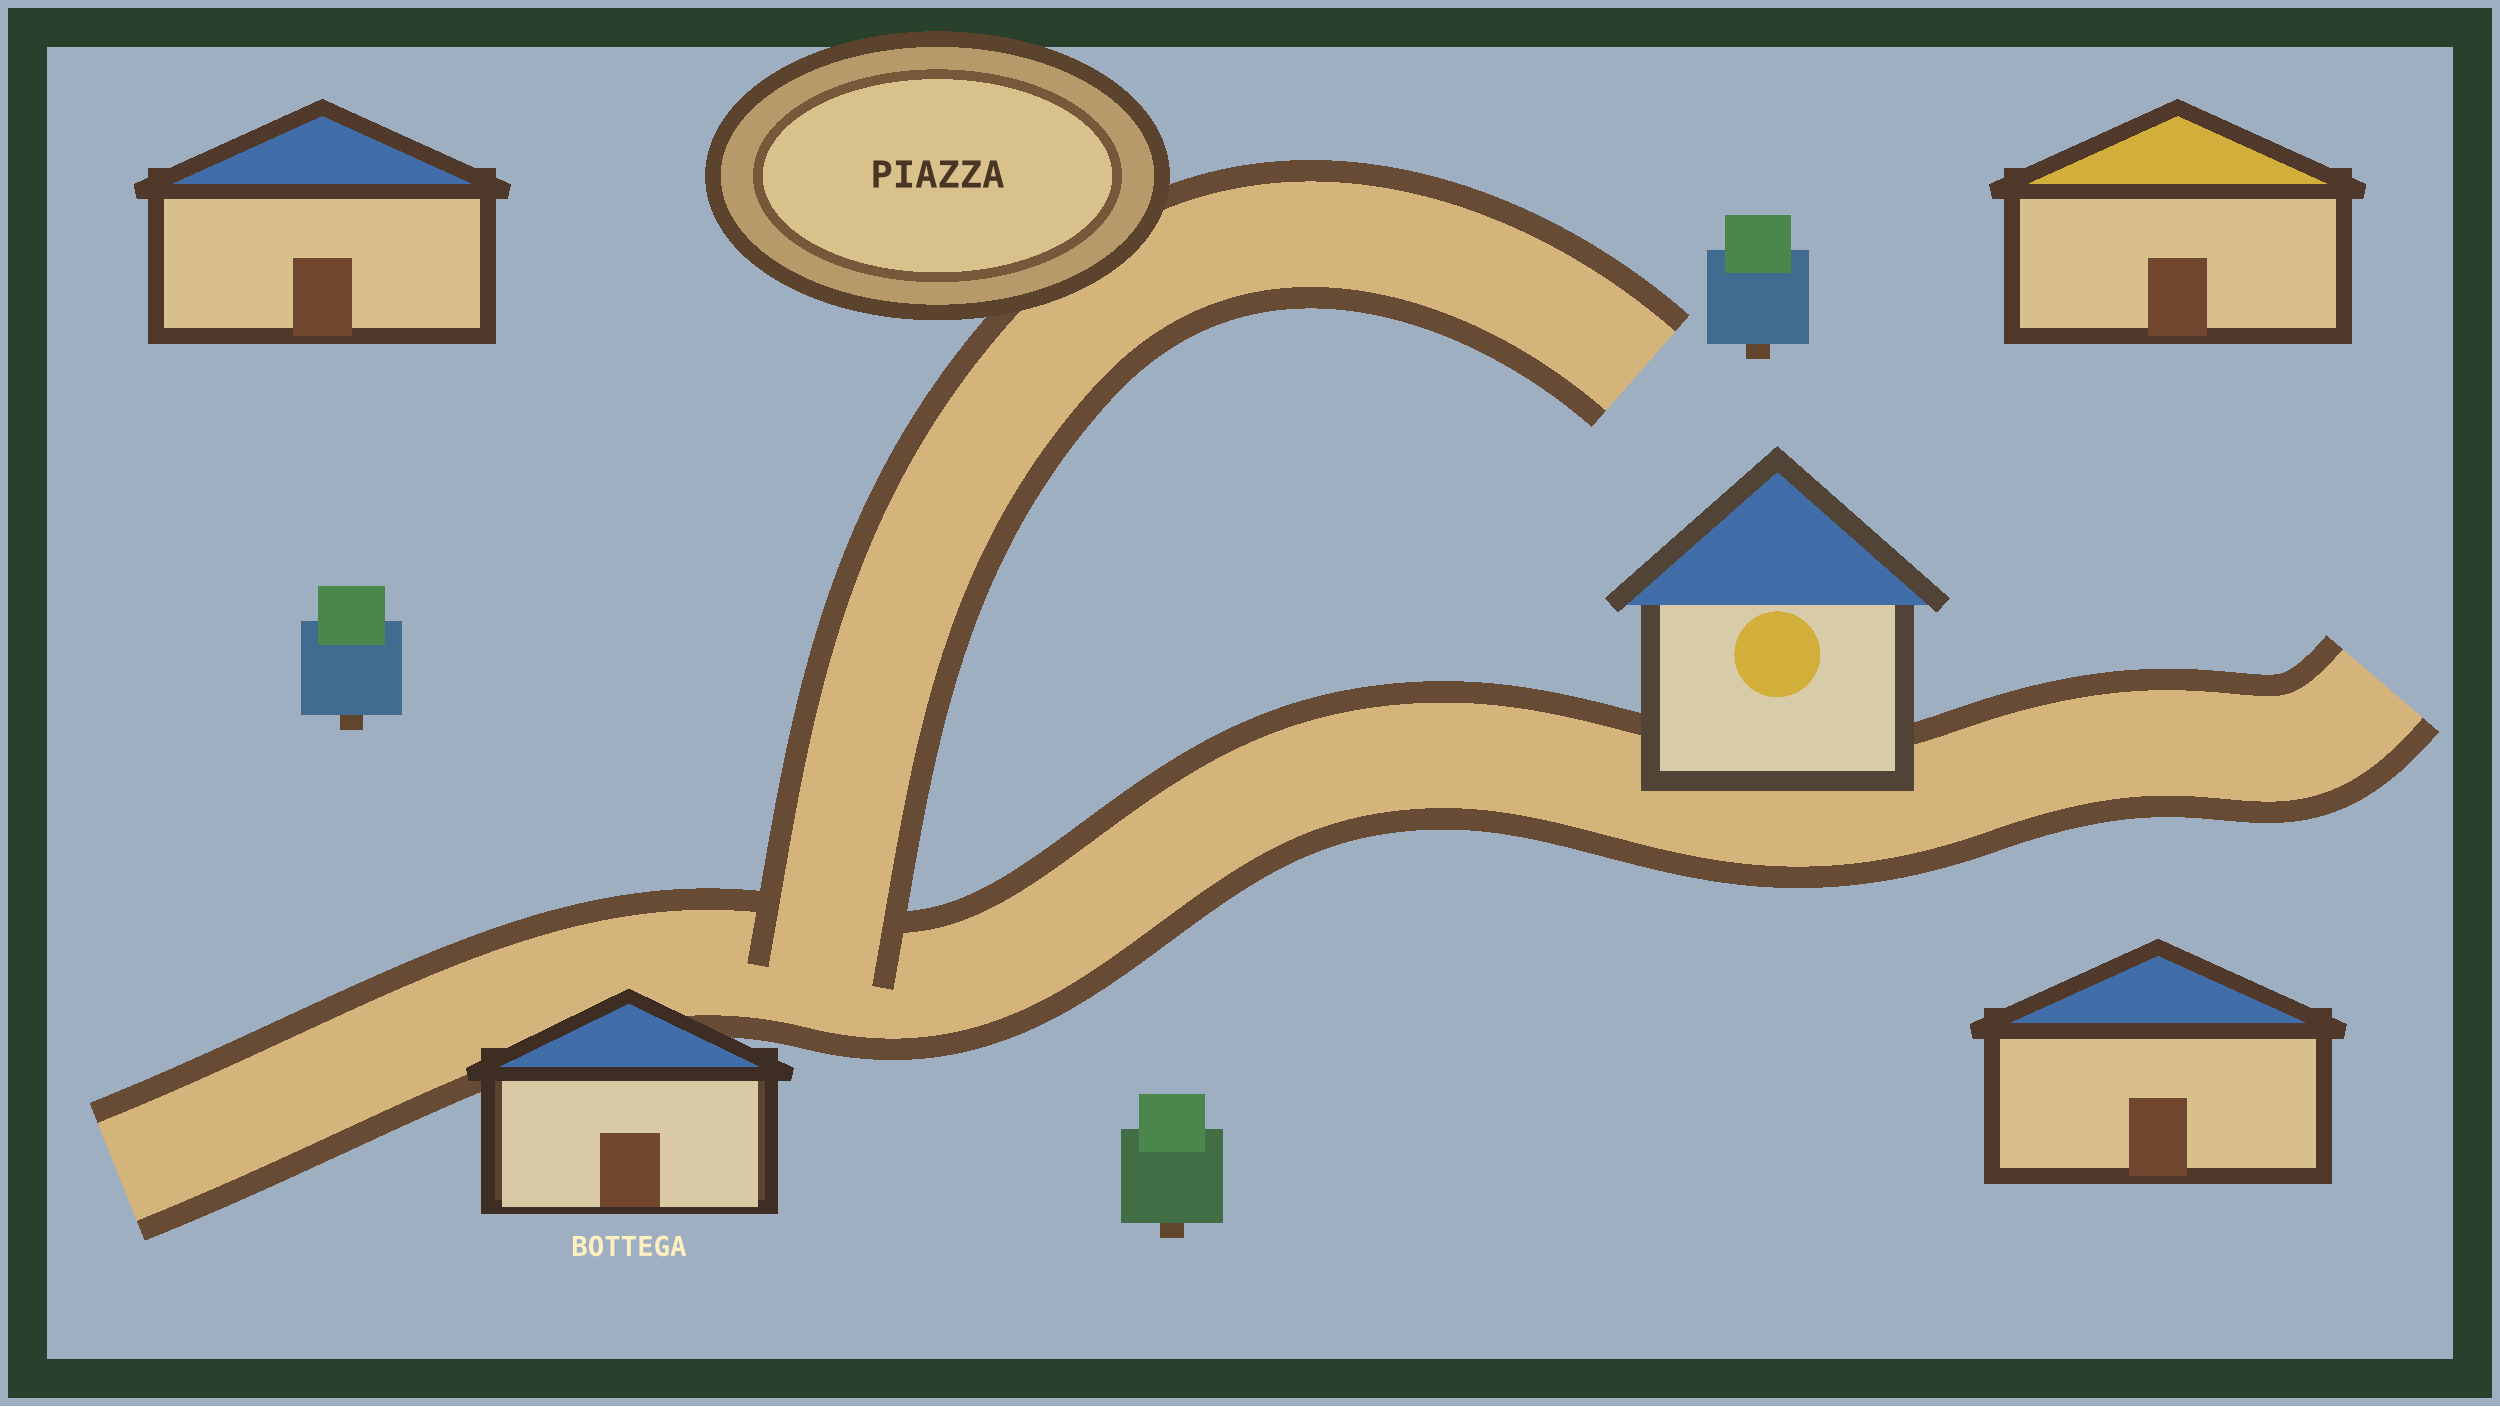
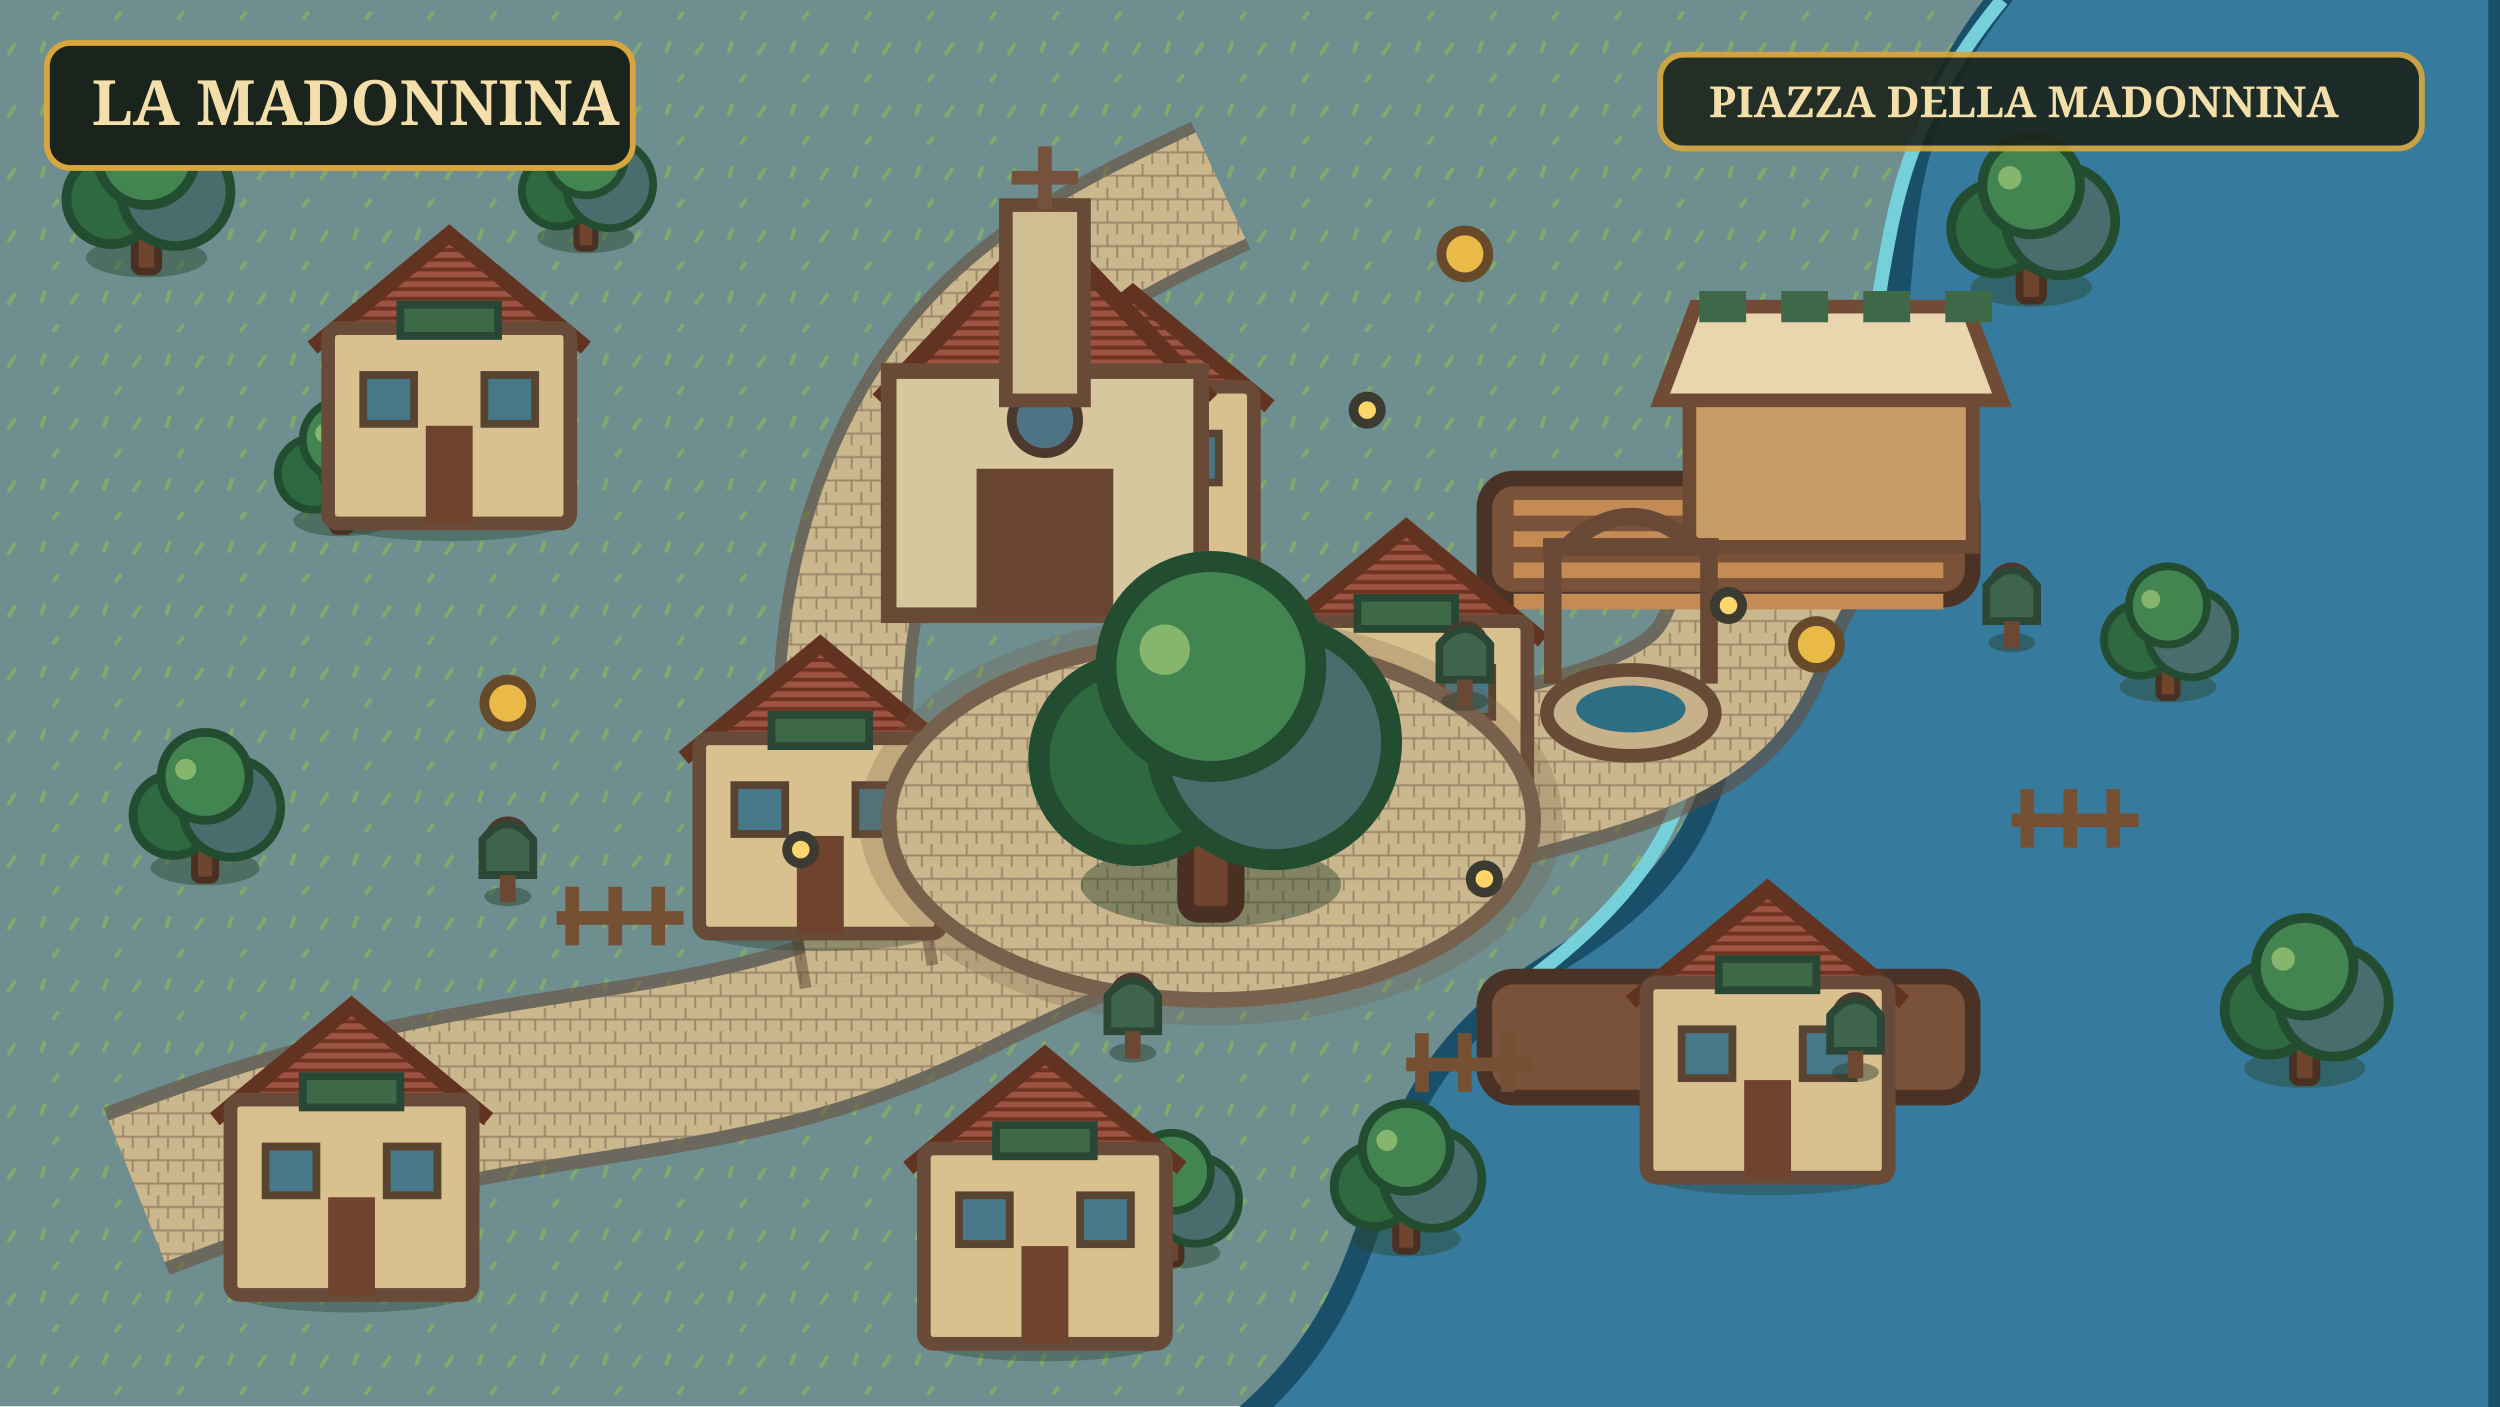
- <svg xmlns="http://www.w3.org/2000/svg" width="1280" height="720" viewBox="0 0 1280 720" shape-rendering="crispEdges">
-   <rect width="1280" height="720" fill="#9eafc2" />
-   <rect x="14" y="14" width="1252" height="692" fill="none" stroke="#29412c" stroke-width="20" />
-   <path d="M60 600C210 540 300 470 420 500S580 410 700 390S870 450 1010 400S1160 420 1220 350" fill="none" stroke="#684b35" stroke-width="76" />
-   <path d="M60 600C210 540 300 470 420 500S580 410 700 390S870 450 1010 400S1160 420 1220 350" fill="none" stroke="#d4b47b" stroke-width="54" />
-   <path d="M420 500C440 390 450 280 540 180S760 120 840 190" fill="none" stroke="#684b35" stroke-width="76" />
-   <path d="M420 500C440 390 450 280 540 180S760 120 840 190" fill="none" stroke="#d4b47b" stroke-width="54" />
+ <svg xmlns="http://www.w3.org/2000/svg" width="1280" height="720">
+   <defs>
+     <pattern id="g" width="32" height="32" patternUnits="userSpaceOnUse">
+       <rect width="32" height="32" fill="#6e8e8f" />
+       <path d="M4 28l4-6m13 5 2-6M27 10l3-4" stroke="#80aa6c" stroke-width="2" />
+     </pattern>
+     <pattern id="p" width="18" height="12" patternUnits="userSpaceOnUse">
+       <rect width="18" height="12" fill="#cbb78e" />
+       <path d="M0 6h18M9 0v6M4 6v6M14 6v6" stroke="#9d896a" />
+     </pattern>
+     <pattern id="r" width="16" height="10" patternUnits="userSpaceOnUse">
+       <rect width="16" height="10" fill="#9d5442" />
+       <path d="M0 3h16M0 8h16" stroke="#703322" stroke-width="2" />
+     </pattern>
+     <g id="t">
+       <ellipse cy="27" rx="31" ry="10" fill="#29452d" opacity=".45" />
+       <rect x="-6" y="0" width="12" height="34" rx="3" fill="#70452d" stroke="#4a3022" stroke-width="4" />
+       <circle cx="-18" cy="-3" r="23" fill="#2f6940" stroke="#234d31" stroke-width="5" />
+       <circle cx="15" cy="-7" r="28" fill="#496d6d" stroke="#234d31" stroke-width="5" />
+       <circle cy="-25" r="25" fill="#438550" stroke="#234d31" stroke-width="5" />
+       <circle cx="-11" cy="-29" r="6" fill="#86b66d" />
+     </g>
+     <g id="h">
+       <ellipse cx="70" cy="145" rx="65" ry="12" fill="#263b2b" opacity=".35" />
+       <path d="M0 58L70 0l70 58" fill="url(#r)" stroke="#633322" stroke-width="8" />
+       <rect x="8" y="48" width="124" height="100" rx="5" fill="#d8c08f" stroke="#674a37" stroke-width="7" />
+       <rect x="58" y="98" width="24" height="50" fill="#70432f" />
+       <rect x="26" y="72" width="26" height="25" fill="#47788a" stroke="#594331" stroke-width="4" />
+       <rect x="88" y="72" width="26" height="25" fill="#47788a" stroke="#594331" stroke-width="4" />
+       <rect x="45" y="36" width="50" height="16" fill="#3e6947" stroke="#294735" stroke-width="4" />
+     </g>
+     <g id="n">
+       <ellipse cy="29" rx="12" ry="5" fill="#263b2b" opacity=".45" />
+       <circle cy="0" r="10" fill="#dfaa80" stroke="#51372b" stroke-width="4" />
+       <path d="M-13 0q13-16 26 0v18h-26Z" fill="#3e654b" stroke="#2d4737" stroke-width="4" />
+       <rect x="-4" y="18" width="8" height="14" fill="#6b4833" />
+     </g>
+   </defs>
+   <rect width="1280" height="720" fill="url(#g)" />
+   <path d="M1040-20C930 100 1010 170 930 250S930 410 800 490 740 650 620 740h660V-20Z" fill="#367b9d" stroke="#194f69" stroke-width="12" />
+   <path d="M1025 0C935 110 990 170 915 260S910 405 785 500" fill="none" stroke="#76d0d9" stroke-width="7" />
+   <path d="M70 610C260 535 355 565 485 500S690 420 800 390 880 330 920 275" fill="none" stroke="#684936" stroke-width="92" opacity=".55" />
+   <path d="M70 610C260 535 355 565 485 500S690 420 800 390 880 330 920 275" fill="none" stroke="url(#p)" stroke-width="78" />
+   <path d="M445 500C425 390 425 310 460 235S550 130 625 95" fill="none" stroke="#684936" stroke-width="72" opacity=".55" />
+   <path d="M445 500C425 390 425 310 460 235S550 130 625 95" fill="none" stroke="url(#p)" stroke-width="60" />
+   <g fill="#795239" stroke="#4a3326" stroke-width="8">
+     <rect x="760" y="245" width="250" height="62" rx="15" />
+     <rect x="760" y="500" width="250" height="62" rx="15" />
+   </g>
+   <path d="M775 260h220m-220 16h220m-220 16h220m-220 16h220" stroke="#c58b55" stroke-width="8" />
+   <use href="#t" transform="translate(75 105)" />
+   <use href="#t" transform="translate(175 245) scale(.8)" />
+   <use href="#t" transform="translate(105 420) scale(.9)" />
+   <use href="#t" transform="translate(300 100) scale(.8)" />
+   <use href="#t" transform="translate(1040 120)" />
+   <use href="#t" transform="translate(1110 330) scale(.8)" />
+   <use href="#t" transform="translate(1180 520)" />
+   <use href="#t" transform="translate(600 620) scale(.8)" />
+   <use href="#t" transform="translate(720 610) scale(.9)" />
+   <use href="#h" transform="translate(160 120)" />
+   <use href="#h" transform="translate(510 150)" />
+   <use href="#h" transform="translate(650 270)" />
+   <use href="#h" transform="translate(350 330)" />
+   <use href="#h" transform="translate(110 515)" />
+   <use href="#h" transform="translate(465 540)" />
+   <use href="#h" transform="translate(835 455)" />
  <g>
-     <rect x="80" y="90" width="170" height="82" fill="#d9c08a" stroke="#50392a" stroke-width="8" />
-     <path d="M70 98L165 55L260 98Z" fill="#416ea8" stroke="#50392a" stroke-width="8" />
-     <rect x="150" y="132" width="30" height="40" fill="#71482f" />
+     <path d="M450 205l85-90 85 90" fill="url(#r)" stroke="#633322" stroke-width="9" />
+     <rect x="455" y="190" width="160" height="125" fill="#d7c79e" stroke="#684a37" stroke-width="8" />
+     <rect x="500" y="240" width="70" height="75" fill="#694431" />
+     <circle cx="535" cy="215" r="17" fill="#4d7385" stroke="#4c392d" stroke-width="5" />
+     <rect x="515" y="105" width="40" height="100" fill="#d0bd91" stroke="#684a37" stroke-width="7" />
+     <path d="M535 75v32M518 91h34" stroke="#76513b" stroke-width="7" />
+   </g>
+   <ellipse cx="620" cy="420" rx="180" ry="105" fill="#765c45" opacity=".25" />
+   <ellipse cx="620" cy="420" rx="165" ry="92" fill="url(#p)" stroke="#78614c" stroke-width="8" />
+   <use href="#t" transform="translate(620 395) scale(2.15)" />
+   <g>
+     <rect x="865" y="200" width="145" height="80" fill="#c99c66" stroke="#6d4a34" stroke-width="7" />
+     <path d="M850 205h175l-18-48H868Z" fill="#ead6ae" stroke="#704c36" stroke-width="7" />
+     <path d="M870 157h155" stroke="#3d6948" stroke-width="16" stroke-dasharray="24 18" />
  </g>
  <g>
-     <rect x="1030" y="90" width="170" height="82" fill="#d9c08a" stroke="#50392a" stroke-width="8" />
-     <path d="M1020 98L1115 55L1210 98Z" fill="#d2ae3a" stroke="#50392a" stroke-width="8" />
-     <rect x="1100" y="132" width="30" height="40" fill="#71482f" />
+     <ellipse cx="835" cy="365" rx="43" ry="22" fill="#c7b18b" stroke="#674b37" stroke-width="7" />
+     <ellipse cx="835" cy="363" rx="28" ry="12" fill="#2c6f82" />
+     <path d="M795 350v-70M875 350v-70M790 280h90M800 282q35-35 70 0" fill="none" stroke="#694936" stroke-width="9" />
  </g>
-   <g>
-     <rect x="1020" y="520" width="170" height="82" fill="#d9c08a" stroke="#50392a" stroke-width="8" />
-     <path d="M1010 528L1105 485L1200 528Z" fill="#416ea8" stroke="#50392a" stroke-width="8" />
-     <rect x="1090" y="562" width="30" height="40" fill="#71482f" />
+   <path d="M285 470h65m-57-16v30m22-30v30m22-30v30M720 545h65m-57-16v30m22-30v30m22-30v30M1030 420h65m-57-16v30m22-30v30m22-30v30" stroke="#765033" stroke-width="7" />
+   <g fill="#ffd66a" stroke="#3b3b31" stroke-width="5">
+     <circle cx="410" cy="435" r="7" />
+     <circle cx="760" cy="450" r="7" />
+     <circle cx="885" cy="310" r="7" />
+     <circle cx="700" cy="210" r="7" />
  </g>
-   <g transform="translate(180 340)">
-     <rect x="-6" y="0" width="12" height="34" fill="#62452d" />
-     <rect x="-26" y="-22" width="52" height="48" fill="#416b8f" />
-     <rect x="-17" y="-40" width="34" height="30" fill="#4b874d" />
+   <use href="#n" transform="translate(580 510)" />
+   <use href="#n" transform="translate(750 330)" />
+   <use href="#n" transform="translate(950 520)" />
+   <use href="#n" transform="translate(260 430)" />
+   <use href="#n" transform="translate(1030 300)" />
+   <g fill="#e9ba48" stroke="#674a2a" stroke-width="5">
+     <circle cx="260" cy="360" r="12" />
+     <circle cx="930" cy="330" r="12" />
+     <circle cx="750" cy="130" r="12" />
  </g>
-   <g transform="translate(300 580)">
-     <rect x="-6" y="0" width="12" height="34" fill="#62452d" />
-     <rect x="-26" y="-22" width="52" height="48" fill="#426e45" />
-     <rect x="-17" y="-40" width="34" height="30" fill="#4b874d" />
-   </g>
-   <g transform="translate(600 600)">
-     <rect x="-6" y="0" width="12" height="34" fill="#62452d" />
-     <rect x="-26" y="-22" width="52" height="48" fill="#426e45" />
-     <rect x="-17" y="-40" width="34" height="30" fill="#4b874d" />
-   </g>
-   <g transform="translate(900 150)">
-     <rect x="-6" y="0" width="12" height="34" fill="#62452d" />
-     <rect x="-26" y="-22" width="52" height="48" fill="#416b8f" />
-     <rect x="-17" y="-40" width="34" height="30" fill="#4b874d" />
-   </g>
-   <g>
-     <rect x="845" y="300" width="130" height="100" fill="#d7cba9" stroke="#514335" stroke-width="10" />
-     <path d="M825 310L910 235L995 310" fill="#416ea8" stroke="#514335" stroke-width="10" />
-     <circle cx="910" cy="335" r="22" fill="#d2ae3a" />
-   </g>
-   <g>
-     <ellipse cx="480" cy="90" rx="115" ry="70" fill="#b69a69" stroke="#5b432e" stroke-width="8" />
-     <ellipse cx="480" cy="90" rx="92" ry="52" fill="#d9c18c" stroke="#76583b" stroke-width="5" />
-     <text x="480" y="96" text-anchor="middle" font-family="monospace" font-size="19" font-weight="700" fill="#493524">PIAZZA</text>
-   </g>
-   <g>
-     <rect x="250" y="540" width="145" height="78" fill="#5b4331" stroke="#3e2d23" stroke-width="7" />
-     <rect x="257" y="548" width="131" height="70" fill="#d9caa5" />
-     <path d="M240 550L322 510L405 550Z" fill="#416ea8" stroke="#3e2d23" stroke-width="7" />
-     <rect x="307" y="580" width="31" height="38" fill="#71482f" />
-     <text x="322" y="643" text-anchor="middle" font-family="monospace" font-size="14" font-weight="700" fill="#fff0c0">BOTTEGA</text>
-   </g>
+   <rect x="24" y="22" width="300" height="64" rx="12" fill="#1b241c" stroke="#d7a63d" stroke-width="3" />
+   <text x="47" y="64" font-family="Georgia,serif" font-size="32" font-weight="700" fill="#f4dfaa">LA MADONNINA</text>
+   <rect x="850" y="28" width="390" height="48" rx="12" fill="#1b241c" opacity=".9" stroke="#d7a63d" stroke-width="3" />
+   <text x="875" y="60" font-family="Georgia,serif" font-size="22" font-weight="700" fill="#f4dfaa">PIAZZA DELLA MADONNINA</text>
</svg>
